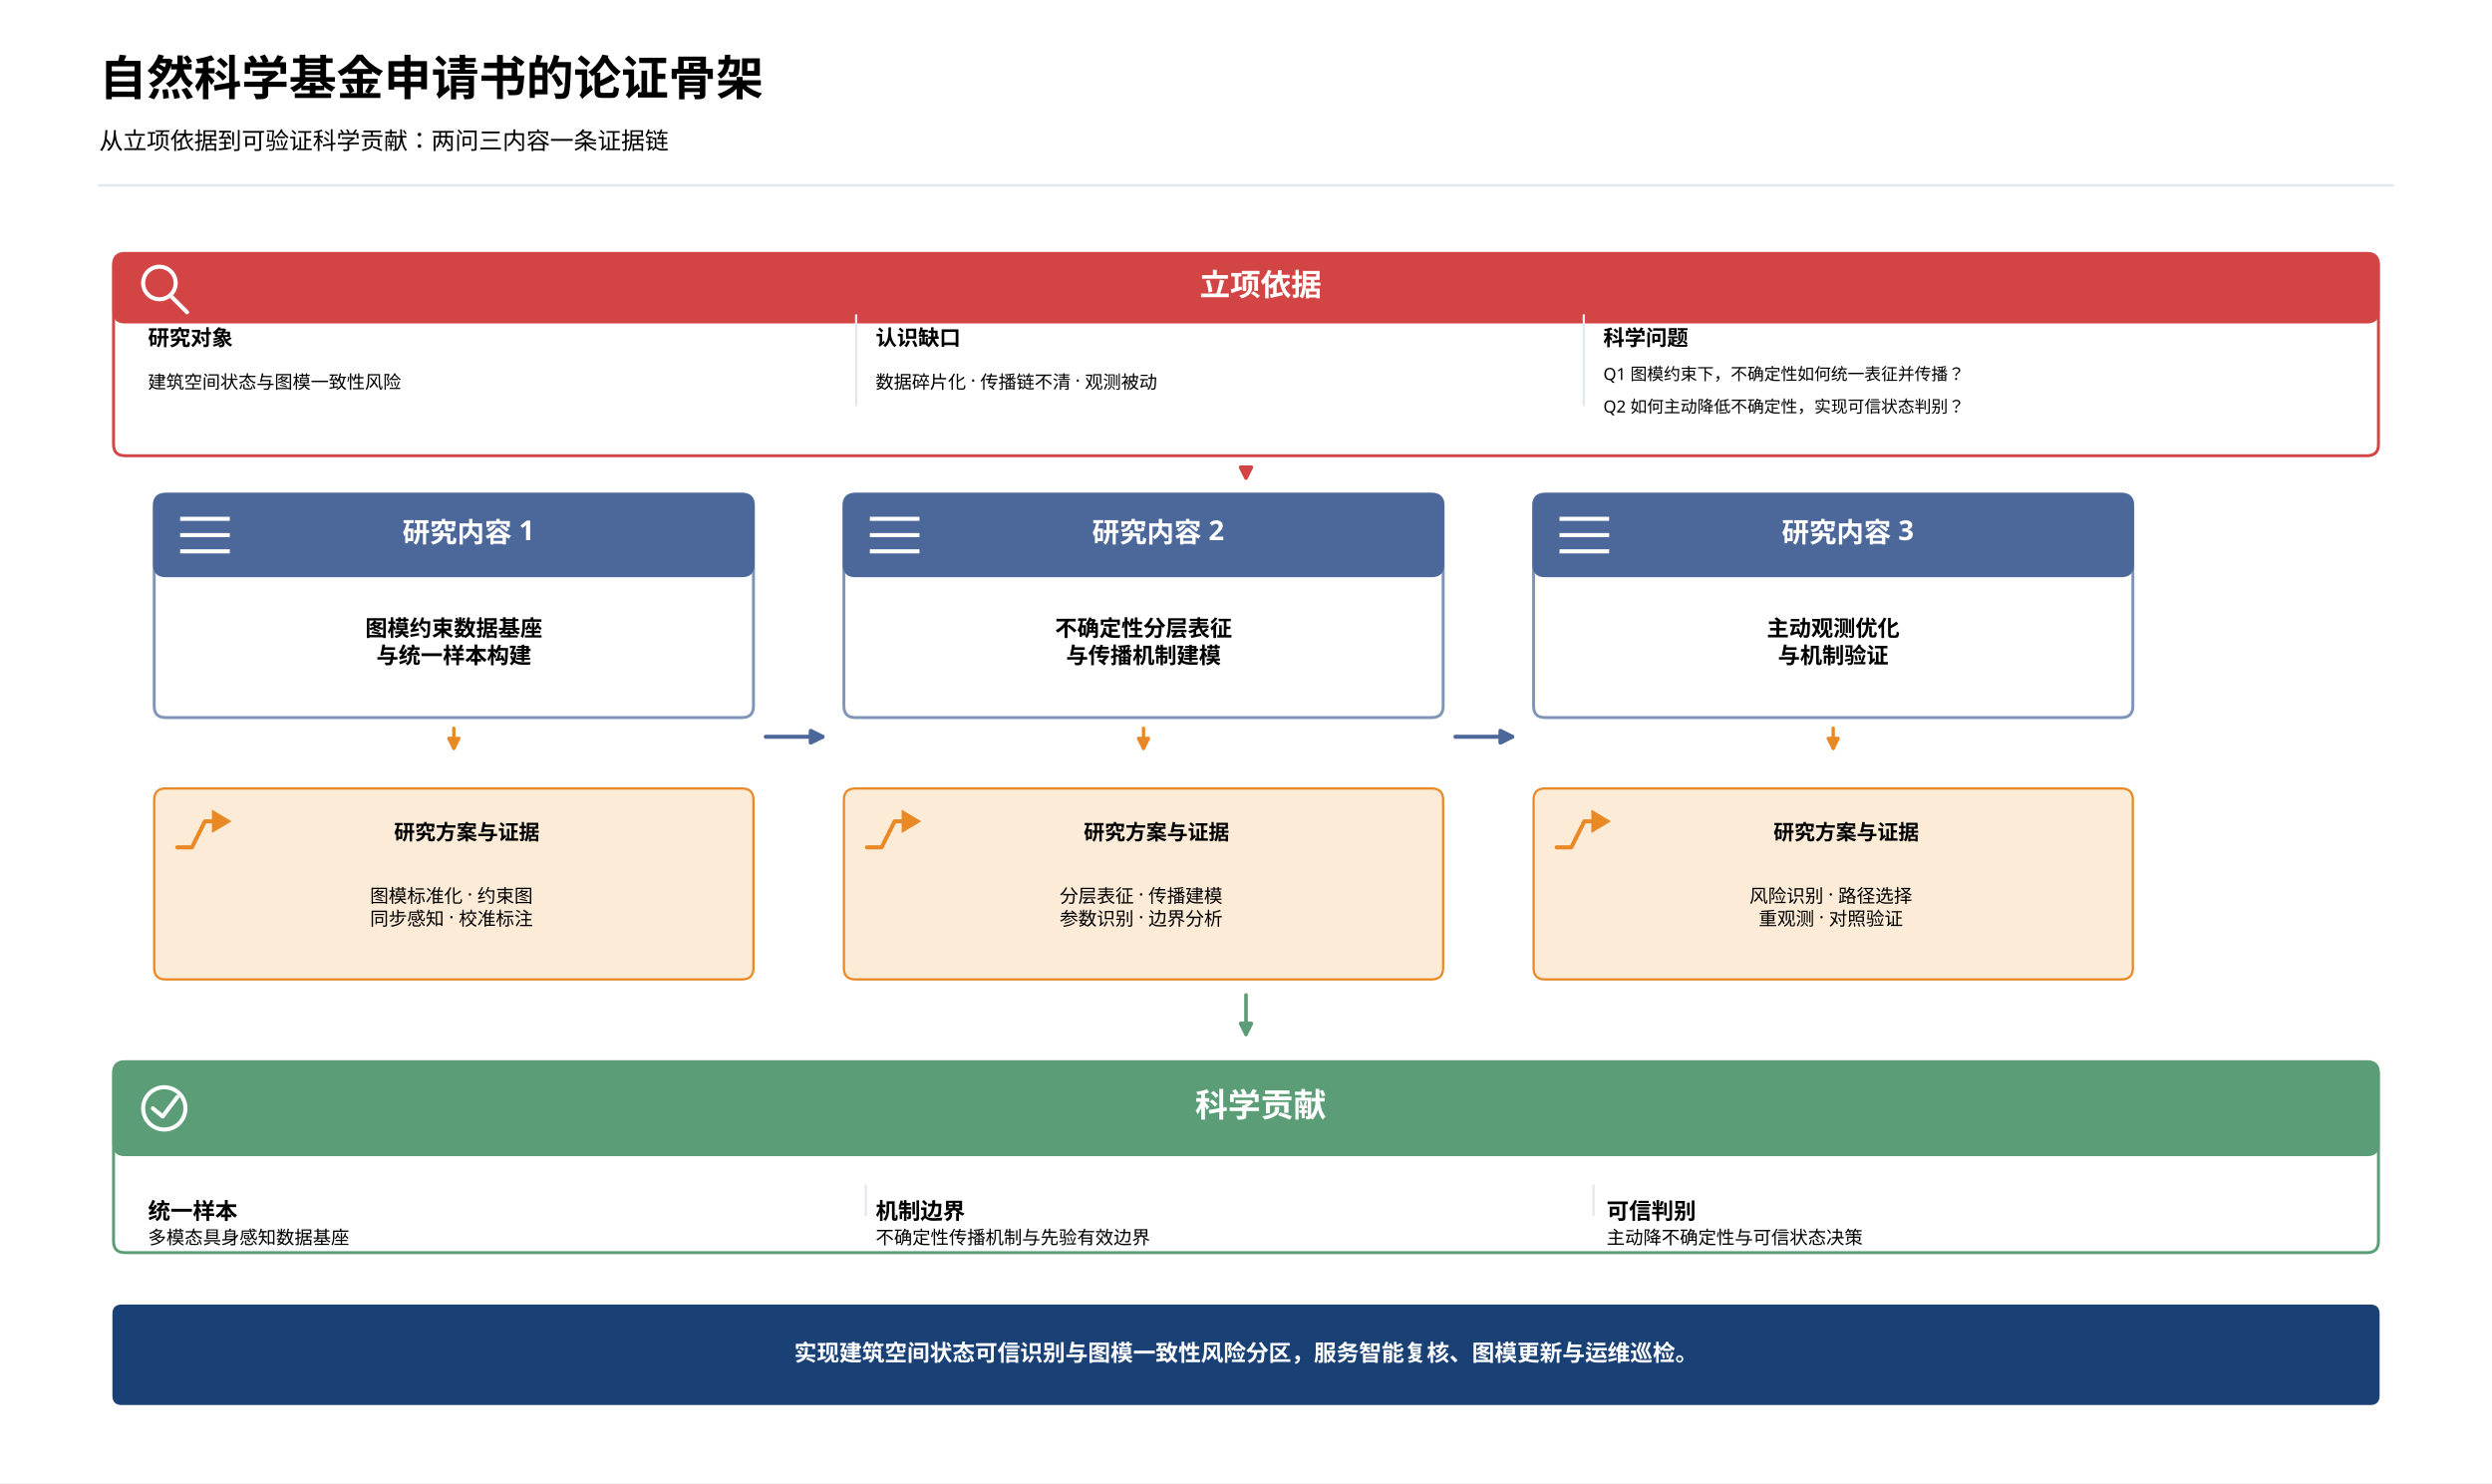
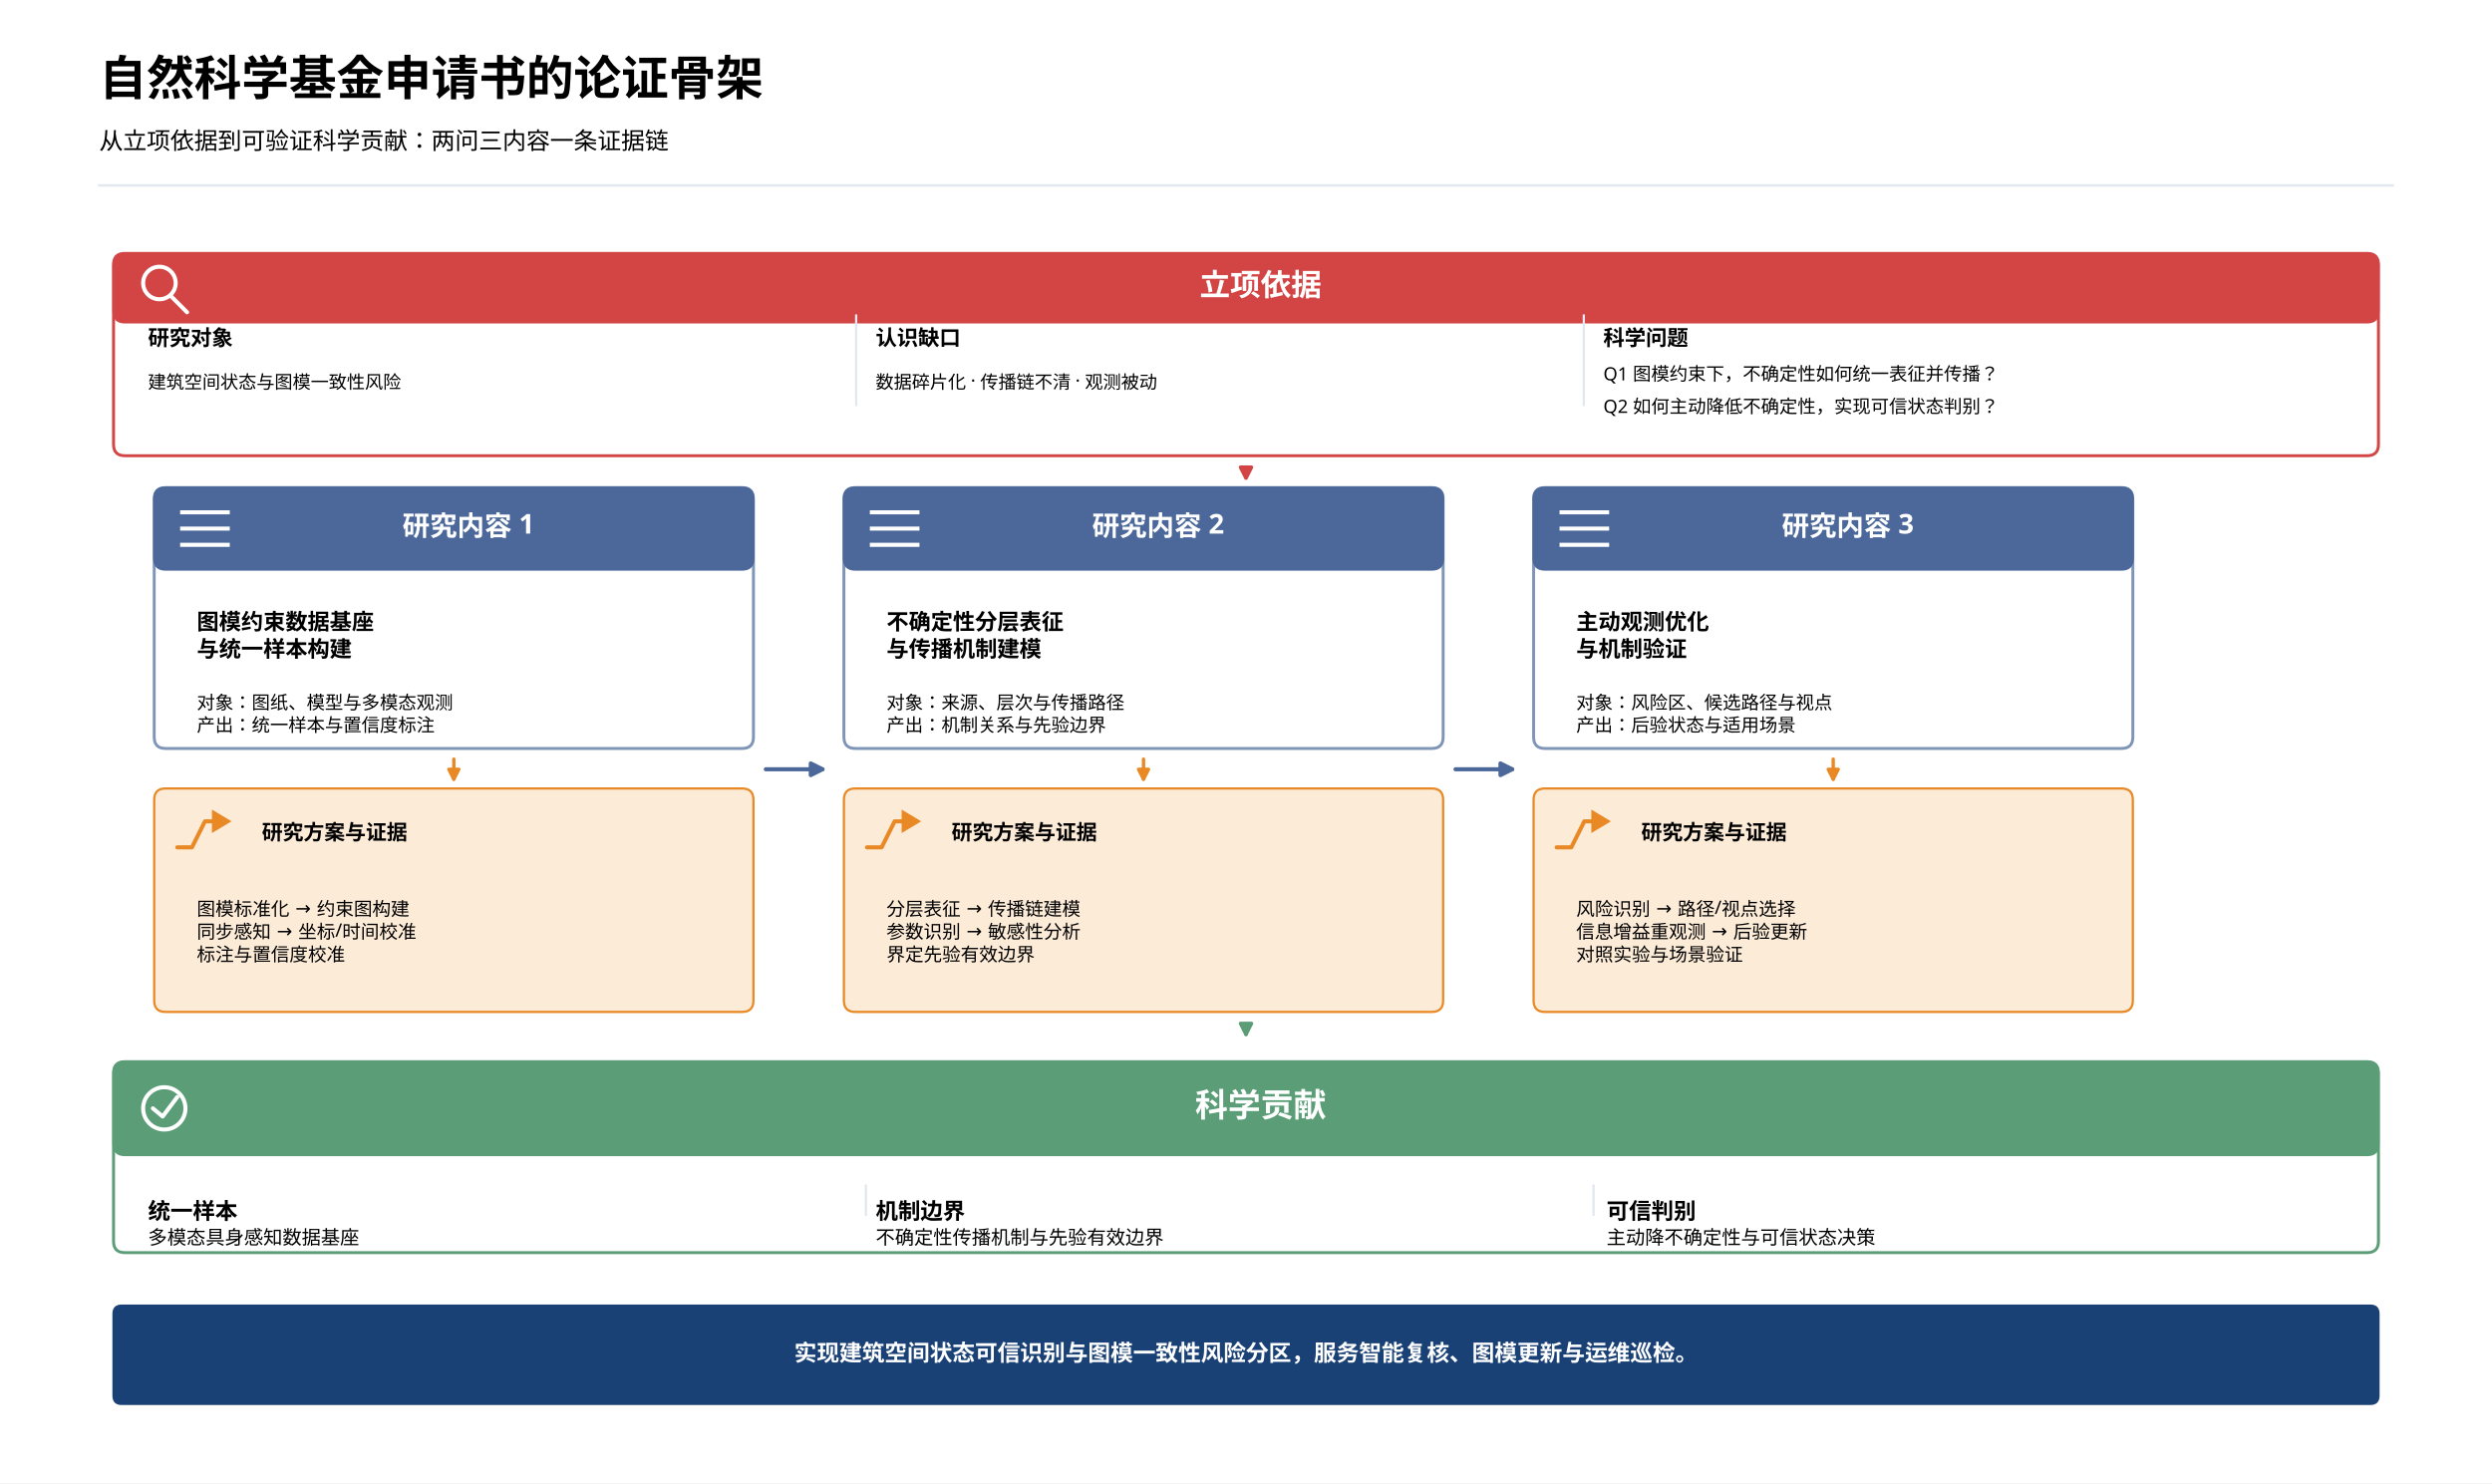
<svg xmlns="http://www.w3.org/2000/svg" width="1103.04pt" height="656.64pt" viewBox="0 0 1103.04 656.64" version="1.1">
  <defs>
    <style type="text/css">*{stroke-linejoin: round; stroke-linecap: butt}</style>
  </defs>
  <g id="figure_1">
    <g id="patch_1">
      <path d="M 0 656.64 L 1103.04 656.64 L 1103.04 0 L 0 0 z " style="fill: #ffffff" />
    </g>
    <g id="axes_1">
      <g id="line2d_1">
-         <path d="M 43.92 82.08 L 1059.12 82.08 " clip-path="url(#paf34187bd1)" style="fill: none; stroke: #e2e8f0; stroke-width: 1.1; stroke-linecap: square" />
+         <path d="M 43.92 82.08 L 1059.12 82.08 " clip-path="url(#pe3c37c07a5)" style="fill: none; stroke: #e2e8f0; stroke-width: 1.1; stroke-linecap: square" />
      </g>
      <g id="patch_2">
-         <path d="M 55.296 201.744 L 1047.744 201.744 Q 1052.784 201.744 1052.784 196.704 L 1052.784 117.216 Q 1052.784 112.176 1047.744 112.176 L 55.296 112.176 Q 50.256 112.176 50.256 117.216 L 50.256 196.704 Q 50.256 201.744 55.296 201.744 z " clip-path="url(#paf34187bd1)" style="fill: #ffffff; stroke: #d34545; stroke-width: 1.3; stroke-linejoin: miter" />
+         <path d="M 55.296 201.744 L 1047.744 201.744 Q 1052.784 201.744 1052.784 196.704 L 1052.784 117.216 Q 1052.784 112.176 1047.744 112.176 L 55.296 112.176 Q 50.256 112.176 50.256 117.216 L 50.256 196.704 Q 50.256 201.744 55.296 201.744 z " clip-path="url(#pe3c37c07a5)" style="fill: #ffffff; stroke: #d34545; stroke-width: 1.3; stroke-linejoin: miter" />
      </g>
      <g id="patch_3">
-         <path d="M 73.296 317.664 L 328.464 317.664 Q 333.504 317.664 333.504 312.624 L 333.504 223.776 Q 333.504 218.736 328.464 218.736 L 73.296 218.736 Q 68.256 218.736 68.256 223.776 L 68.256 312.624 Q 68.256 317.664 73.296 317.664 z " clip-path="url(#paf34187bd1)" style="fill: #ffffff; stroke: #7e95b7; stroke-width: 1.3; stroke-linejoin: miter" />
+         <path d="M 73.296 331.344 L 328.464 331.344 Q 333.504 331.344 333.504 326.304 L 333.504 220.896 Q 333.504 215.856 328.464 215.856 L 73.296 215.856 Q 68.256 215.856 68.256 220.896 L 68.256 326.304 Q 68.256 331.344 73.296 331.344 z " clip-path="url(#pe3c37c07a5)" style="fill: #ffffff; stroke: #7e95b7; stroke-width: 1.3; stroke-linejoin: miter" />
      </g>
      <g id="patch_4">
-         <path d="M 73.296 433.584 L 328.464 433.584 Q 333.504 433.584 333.504 428.544 L 333.504 354.096 Q 333.504 349.056 328.464 349.056 L 73.296 349.056 Q 68.256 349.056 68.256 354.096 L 68.256 428.544 Q 68.256 433.584 73.296 433.584 z " clip-path="url(#paf34187bd1)" style="fill: #fcebd7; stroke: #e88925; stroke-linejoin: miter" />
+         <path d="M 73.296 447.984 L 328.464 447.984 Q 333.504 447.984 333.504 442.944 L 333.504 354.096 Q 333.504 349.056 328.464 349.056 L 73.296 349.056 Q 68.256 349.056 68.256 354.096 L 68.256 442.944 Q 68.256 447.984 73.296 447.984 z " clip-path="url(#pe3c37c07a5)" style="fill: #fcebd7; stroke: #e88925; stroke-linejoin: miter" />
      </g>
      <g id="patch_5">
-         <path d="M 378.576 317.664 L 633.744 317.664 Q 638.784 317.664 638.784 312.624 L 638.784 223.776 Q 638.784 218.736 633.744 218.736 L 378.576 218.736 Q 373.536 218.736 373.536 223.776 L 373.536 312.624 Q 373.536 317.664 378.576 317.664 z " clip-path="url(#paf34187bd1)" style="fill: #ffffff; stroke: #7e95b7; stroke-width: 1.3; stroke-linejoin: miter" />
+         <path d="M 378.576 331.344 L 633.744 331.344 Q 638.784 331.344 638.784 326.304 L 638.784 220.896 Q 638.784 215.856 633.744 215.856 L 378.576 215.856 Q 373.536 215.856 373.536 220.896 L 373.536 326.304 Q 373.536 331.344 378.576 331.344 z " clip-path="url(#pe3c37c07a5)" style="fill: #ffffff; stroke: #7e95b7; stroke-width: 1.3; stroke-linejoin: miter" />
      </g>
      <g id="patch_6">
-         <path d="M 378.576 433.584 L 633.744 433.584 Q 638.784 433.584 638.784 428.544 L 638.784 354.096 Q 638.784 349.056 633.744 349.056 L 378.576 349.056 Q 373.536 349.056 373.536 354.096 L 373.536 428.544 Q 373.536 433.584 378.576 433.584 z " clip-path="url(#paf34187bd1)" style="fill: #fcebd7; stroke: #e88925; stroke-linejoin: miter" />
+         <path d="M 378.576 447.984 L 633.744 447.984 Q 638.784 447.984 638.784 442.944 L 638.784 354.096 Q 638.784 349.056 633.744 349.056 L 378.576 349.056 Q 373.536 349.056 373.536 354.096 L 373.536 442.944 Q 373.536 447.984 378.576 447.984 z " clip-path="url(#pe3c37c07a5)" style="fill: #fcebd7; stroke: #e88925; stroke-linejoin: miter" />
      </g>
      <g id="patch_7">
-         <path d="M 683.856 317.664 L 939.024 317.664 Q 944.064 317.664 944.064 312.624 L 944.064 223.776 Q 944.064 218.736 939.024 218.736 L 683.856 218.736 Q 678.816 218.736 678.816 223.776 L 678.816 312.624 Q 678.816 317.664 683.856 317.664 z " clip-path="url(#paf34187bd1)" style="fill: #ffffff; stroke: #7e95b7; stroke-width: 1.3; stroke-linejoin: miter" />
+         <path d="M 683.856 331.344 L 939.024 331.344 Q 944.064 331.344 944.064 326.304 L 944.064 220.896 Q 944.064 215.856 939.024 215.856 L 683.856 215.856 Q 678.816 215.856 678.816 220.896 L 678.816 326.304 Q 678.816 331.344 683.856 331.344 z " clip-path="url(#pe3c37c07a5)" style="fill: #ffffff; stroke: #7e95b7; stroke-width: 1.3; stroke-linejoin: miter" />
      </g>
      <g id="patch_8">
-         <path d="M 683.856 433.584 L 939.024 433.584 Q 944.064 433.584 944.064 428.544 L 944.064 354.096 Q 944.064 349.056 939.024 349.056 L 683.856 349.056 Q 678.816 349.056 678.816 354.096 L 678.816 428.544 Q 678.816 433.584 683.856 433.584 z " clip-path="url(#paf34187bd1)" style="fill: #fcebd7; stroke: #e88925; stroke-linejoin: miter" />
+         <path d="M 683.856 447.984 L 939.024 447.984 Q 944.064 447.984 944.064 442.944 L 944.064 354.096 Q 944.064 349.056 939.024 349.056 L 683.856 349.056 Q 678.816 349.056 678.816 354.096 L 678.816 442.944 Q 678.816 447.984 683.856 447.984 z " clip-path="url(#pe3c37c07a5)" style="fill: #fcebd7; stroke: #e88925; stroke-linejoin: miter" />
      </g>
      <g id="patch_9">
-         <path d="M 55.296 554.544 L 1047.744 554.544 Q 1052.784 554.544 1052.784 549.504 L 1052.784 475.056 Q 1052.784 470.016 1047.744 470.016 L 55.296 470.016 Q 50.256 470.016 50.256 475.056 L 50.256 549.504 Q 50.256 554.544 55.296 554.544 z " clip-path="url(#paf34187bd1)" style="fill: #ffffff; stroke: #5a9d77; stroke-width: 1.3; stroke-linejoin: miter" />
+         <path d="M 55.296 554.544 L 1047.744 554.544 Q 1052.784 554.544 1052.784 549.504 L 1052.784 475.056 Q 1052.784 470.016 1047.744 470.016 L 55.296 470.016 Q 50.256 470.016 50.256 475.056 L 50.256 549.504 Q 50.256 554.544 55.296 554.544 z " clip-path="url(#pe3c37c07a5)" style="fill: #ffffff; stroke: #5a9d77; stroke-width: 1.3; stroke-linejoin: miter" />
      </g>
      <g id="patch_10">
-         <path d="M 53.856 621.504 L 1049.184 621.504 Q 1052.784 621.504 1052.784 617.904 L 1052.784 581.616 Q 1052.784 578.016 1049.184 578.016 L 53.856 578.016 Q 50.256 578.016 50.256 581.616 L 50.256 617.904 Q 50.256 621.504 53.856 621.504 z " clip-path="url(#paf34187bd1)" style="fill: #1a4175; stroke: #1a4175; stroke-linejoin: miter" />
+         <path d="M 53.856 621.504 L 1049.184 621.504 Q 1052.784 621.504 1052.784 617.904 L 1052.784 581.616 Q 1052.784 578.016 1049.184 578.016 L 53.856 578.016 Q 50.256 578.016 50.256 581.616 L 50.256 617.904 Q 50.256 621.504 53.856 621.504 z " clip-path="url(#pe3c37c07a5)" style="fill: #1a4175; stroke: #1a4175; stroke-linejoin: miter" />
      </g>
      <g id="patch_11">
-         <path d="M 55.296 142.704 L 1047.744 142.704 Q 1052.784 142.704 1052.784 137.664 L 1052.784 117.216 Q 1052.784 112.176 1047.744 112.176 L 55.296 112.176 Q 50.256 112.176 50.256 117.216 L 50.256 137.664 Q 50.256 142.704 55.296 142.704 z " clip-path="url(#paf34187bd1)" style="fill: #d34545; stroke: #d34545; stroke-linejoin: miter" />
+         <path d="M 55.296 142.704 L 1047.744 142.704 Q 1052.784 142.704 1052.784 137.664 L 1052.784 117.216 Q 1052.784 112.176 1047.744 112.176 L 55.296 112.176 Q 50.256 112.176 50.256 117.216 L 50.256 137.664 Q 50.256 142.704 55.296 142.704 z " clip-path="url(#pe3c37c07a5)" style="fill: #d34545; stroke: #d34545; stroke-linejoin: miter" />
      </g>
      <g id="line2d_2">
-         <path d="M 378.96 179.28 L 378.96 139.68 " clip-path="url(#paf34187bd1)" style="fill: none; stroke: #e2e8f0; stroke-linecap: square" />
+         <path d="M 378.96 179.28 L 378.96 139.68 " clip-path="url(#pe3c37c07a5)" style="fill: none; stroke: #e2e8f0; stroke-linecap: square" />
      </g>
      <g id="line2d_3">
-         <path d="M 701.04 179.28 L 701.04 139.68 " clip-path="url(#paf34187bd1)" style="fill: none; stroke: #e2e8f0; stroke-linecap: square" />
+         <path d="M 701.04 179.28 L 701.04 139.68 " clip-path="url(#pe3c37c07a5)" style="fill: none; stroke: #e2e8f0; stroke-linecap: square" />
      </g>
      <g id="patch_12">
-         <path d="M 73.296 255.024 L 328.464 255.024 Q 333.504 255.024 333.504 249.984 L 333.504 223.776 Q 333.504 218.736 328.464 218.736 L 73.296 218.736 Q 68.256 218.736 68.256 223.776 L 68.256 249.984 Q 68.256 255.024 73.296 255.024 z " clip-path="url(#paf34187bd1)" style="fill: #4c689b; stroke: #4c689b; stroke-linejoin: miter" />
+         <path d="M 73.296 252.144 L 328.464 252.144 Q 333.504 252.144 333.504 247.104 L 333.504 220.896 Q 333.504 215.856 328.464 215.856 L 73.296 215.856 Q 68.256 215.856 68.256 220.896 L 68.256 247.104 Q 68.256 252.144 73.296 252.144 z " clip-path="url(#pe3c37c07a5)" style="fill: #4c689b; stroke: #4c689b; stroke-linejoin: miter" />
      </g>
      <g id="patch_13">
-         <path d="M 378.576 255.024 L 633.744 255.024 Q 638.784 255.024 638.784 249.984 L 638.784 223.776 Q 638.784 218.736 633.744 218.736 L 378.576 218.736 Q 373.536 218.736 373.536 223.776 L 373.536 249.984 Q 373.536 255.024 378.576 255.024 z " clip-path="url(#paf34187bd1)" style="fill: #4c689b; stroke: #4c689b; stroke-linejoin: miter" />
+         <path d="M 378.576 252.144 L 633.744 252.144 Q 638.784 252.144 638.784 247.104 L 638.784 220.896 Q 638.784 215.856 633.744 215.856 L 378.576 215.856 Q 373.536 215.856 373.536 220.896 L 373.536 247.104 Q 373.536 252.144 378.576 252.144 z " clip-path="url(#pe3c37c07a5)" style="fill: #4c689b; stroke: #4c689b; stroke-linejoin: miter" />
      </g>
      <g id="patch_14">
-         <path d="M 683.856 255.024 L 939.024 255.024 Q 944.064 255.024 944.064 249.984 L 944.064 223.776 Q 944.064 218.736 939.024 218.736 L 683.856 218.736 Q 678.816 218.736 678.816 223.776 L 678.816 249.984 Q 678.816 255.024 683.856 255.024 z " clip-path="url(#paf34187bd1)" style="fill: #4c689b; stroke: #4c689b; stroke-linejoin: miter" />
+         <path d="M 683.856 252.144 L 939.024 252.144 Q 944.064 252.144 944.064 247.104 L 944.064 220.896 Q 944.064 215.856 939.024 215.856 L 683.856 215.856 Q 678.816 215.856 678.816 220.896 L 678.816 247.104 Q 678.816 252.144 683.856 252.144 z " clip-path="url(#pe3c37c07a5)" style="fill: #4c689b; stroke: #4c689b; stroke-linejoin: miter" />
      </g>
      <g id="patch_15">
-         <path d="M 55.296 511.344 L 1047.744 511.344 Q 1052.784 511.344 1052.784 506.304 L 1052.784 475.056 Q 1052.784 470.016 1047.744 470.016 L 55.296 470.016 Q 50.256 470.016 50.256 475.056 L 50.256 506.304 Q 50.256 511.344 55.296 511.344 z " clip-path="url(#paf34187bd1)" style="fill: #5a9d77; stroke: #5a9d77; stroke-linejoin: miter" />
+         <path d="M 55.296 511.344 L 1047.744 511.344 Q 1052.784 511.344 1052.784 506.304 L 1052.784 475.056 Q 1052.784 470.016 1047.744 470.016 L 55.296 470.016 Q 50.256 470.016 50.256 475.056 L 50.256 506.304 Q 50.256 511.344 55.296 511.344 z " clip-path="url(#pe3c37c07a5)" style="fill: #5a9d77; stroke: #5a9d77; stroke-linejoin: miter" />
      </g>
      <g id="line2d_4">
-         <path d="M 383.28 537.84 L 383.28 524.88 " clip-path="url(#paf34187bd1)" style="fill: none; stroke: #e2e8f0; stroke-linecap: square" />
+         <path d="M 383.28 537.84 L 383.28 524.88 " clip-path="url(#pe3c37c07a5)" style="fill: none; stroke: #e2e8f0; stroke-linecap: square" />
      </g>
      <g id="line2d_5">
-         <path d="M 705.36 537.84 L 705.36 524.88 " clip-path="url(#paf34187bd1)" style="fill: none; stroke: #e2e8f0; stroke-linecap: square" />
+         <path d="M 705.36 537.84 L 705.36 524.88 " clip-path="url(#pe3c37c07a5)" style="fill: none; stroke: #e2e8f0; stroke-linecap: square" />
      </g>
      <g id="patch_16">
-         <path d="M 551.52 210.077 Q 551.52 211.758 551.52 211.65 " clip-path="url(#paf34187bd1)" style="fill: none; stroke: #d34545; stroke-width: 1.6; stroke-linecap: round" />
-         <path d="M 553.92 206.85 L 551.52 211.65 L 549.12 206.85 z " clip-path="url(#paf34187bd1)" style="fill: #d34545; stroke: #d34545; stroke-width: 1.6; stroke-linecap: round" />
+         <path d="M 551.52 210.077 Q 551.52 211.758 551.52 211.65 " clip-path="url(#pe3c37c07a5)" style="fill: none; stroke: #d34545; stroke-width: 1.6; stroke-linecap: round" />
+         <path d="M 553.92 206.85 L 551.52 211.65 L 549.12 206.85 z " clip-path="url(#pe3c37c07a5)" style="fill: #d34545; stroke: #d34545; stroke-width: 1.6; stroke-linecap: round" />
      </g>
      <g id="patch_17">
-         <path d="M 200.88 322.401 Q 200.88 327.681 200.88 331.284 " clip-path="url(#paf34187bd1)" style="fill: none; stroke: #e88925; stroke-width: 1.5; stroke-linecap: round" />
-         <path d="M 203.08 326.884 L 200.88 331.284 L 198.68 326.884 z " clip-path="url(#paf34187bd1)" style="fill: #e88925; stroke: #e88925; stroke-width: 1.5; stroke-linecap: round" />
+         <path d="M 200.88 336.081 Q 200.88 341.361 200.88 344.964 " clip-path="url(#pe3c37c07a5)" style="fill: none; stroke: #e88925; stroke-width: 1.5; stroke-linecap: round" />
+         <path d="M 203.08 340.564 L 200.88 344.964 L 198.68 340.564 z " clip-path="url(#pe3c37c07a5)" style="fill: #e88925; stroke: #e88925; stroke-width: 1.5; stroke-linecap: round" />
      </g>
      <g id="patch_18">
-         <path d="M 506.16 322.401 Q 506.16 327.681 506.16 331.284 " clip-path="url(#paf34187bd1)" style="fill: none; stroke: #e88925; stroke-width: 1.5; stroke-linecap: round" />
-         <path d="M 508.36 326.884 L 506.16 331.284 L 503.96 326.884 z " clip-path="url(#paf34187bd1)" style="fill: #e88925; stroke: #e88925; stroke-width: 1.5; stroke-linecap: round" />
+         <path d="M 506.16 336.081 Q 506.16 341.361 506.16 344.964 " clip-path="url(#pe3c37c07a5)" style="fill: none; stroke: #e88925; stroke-width: 1.5; stroke-linecap: round" />
+         <path d="M 508.36 340.564 L 506.16 344.964 L 503.96 340.564 z " clip-path="url(#pe3c37c07a5)" style="fill: #e88925; stroke: #e88925; stroke-width: 1.5; stroke-linecap: round" />
      </g>
      <g id="patch_19">
-         <path d="M 811.44 322.401 Q 811.44 327.681 811.44 331.284 " clip-path="url(#paf34187bd1)" style="fill: none; stroke: #e88925; stroke-width: 1.5; stroke-linecap: round" />
-         <path d="M 813.64 326.884 L 811.44 331.284 L 809.24 326.884 z " clip-path="url(#paf34187bd1)" style="fill: #e88925; stroke: #e88925; stroke-width: 1.5; stroke-linecap: round" />
+         <path d="M 811.44 336.081 Q 811.44 341.361 811.44 344.964 " clip-path="url(#pe3c37c07a5)" style="fill: none; stroke: #e88925; stroke-width: 1.5; stroke-linecap: round" />
+         <path d="M 813.64 340.564 L 811.44 344.964 L 809.24 340.564 z " clip-path="url(#pe3c37c07a5)" style="fill: #e88925; stroke: #e88925; stroke-width: 1.5; stroke-linecap: round" />
      </g>
      <g id="patch_20">
-         <path d="M 338.961 326.16 Q 352.521 326.16 364.068 326.16 " clip-path="url(#paf34187bd1)" style="fill: none; stroke: #4c689b; stroke-width: 1.8; stroke-linecap: round" />
-         <path d="M 358.868 323.56 L 364.068 326.16 L 358.868 328.76 z " clip-path="url(#paf34187bd1)" style="fill: #4c689b; stroke: #4c689b; stroke-width: 1.8; stroke-linecap: round" />
+         <path d="M 338.961 340.56 Q 352.521 340.56 364.068 340.56 " clip-path="url(#pe3c37c07a5)" style="fill: none; stroke: #4c689b; stroke-width: 1.8; stroke-linecap: round" />
+         <path d="M 358.868 337.96 L 364.068 340.56 L 358.868 343.16 z " clip-path="url(#pe3c37c07a5)" style="fill: #4c689b; stroke: #4c689b; stroke-width: 1.8; stroke-linecap: round" />
      </g>
      <g id="patch_21">
-         <path d="M 644.241 326.16 Q 657.801 326.16 669.348 326.16 " clip-path="url(#paf34187bd1)" style="fill: none; stroke: #4c689b; stroke-width: 1.8; stroke-linecap: round" />
-         <path d="M 664.148 323.56 L 669.348 326.16 L 664.148 328.76 z " clip-path="url(#paf34187bd1)" style="fill: #4c689b; stroke: #4c689b; stroke-width: 1.8; stroke-linecap: round" />
+         <path d="M 644.241 340.56 Q 657.801 340.56 669.348 340.56 " clip-path="url(#pe3c37c07a5)" style="fill: none; stroke: #4c689b; stroke-width: 1.8; stroke-linecap: round" />
+         <path d="M 664.148 337.96 L 669.348 340.56 L 664.148 343.16 z " clip-path="url(#pe3c37c07a5)" style="fill: #4c689b; stroke: #4c689b; stroke-width: 1.8; stroke-linecap: round" />
      </g>
      <g id="patch_22">
-         <path d="M 551.52 440.483 Q 551.52 450.081 551.52 457.89 " clip-path="url(#paf34187bd1)" style="fill: none; stroke: #5a9d77; stroke-width: 1.6; stroke-linecap: round" />
-         <path d="M 553.92 453.09 L 551.52 457.89 L 549.12 453.09 z " clip-path="url(#paf34187bd1)" style="fill: #5a9d77; stroke: #5a9d77; stroke-width: 1.6; stroke-linecap: round" />
+         <path d="M 551.52 454.881 Q 551.52 457.281 551.52 457.891 " clip-path="url(#pe3c37c07a5)" style="fill: none; stroke: #5a9d77; stroke-width: 1.6; stroke-linecap: round" />
+         <path d="M 553.92 453.091 L 551.52 457.891 L 549.12 453.091 z " clip-path="url(#pe3c37c07a5)" style="fill: #5a9d77; stroke: #5a9d77; stroke-width: 1.6; stroke-linecap: round" />
      </g>
      <g id="patch_23">
-         <path d="M 70.56 132.48 C 72.469 132.48 74.301 131.721 75.651 130.371 C 77.001 129.021 77.76 127.189 77.76 125.28 C 77.76 123.371 77.001 121.539 75.651 120.189 C 74.301 118.839 72.469 118.08 70.56 118.08 C 68.651 118.08 66.819 118.839 65.469 120.189 C 64.119 121.539 63.36 123.371 63.36 125.28 C 63.36 127.189 64.119 129.021 65.469 130.371 C 66.819 131.721 68.651 132.48 70.56 132.48 L 70.56 132.48 z " clip-path="url(#paf34187bd1)" style="fill: none; stroke: #ffffff; stroke-width: 1.8; stroke-linejoin: miter" />
+         <path d="M 70.56 132.48 C 72.469 132.48 74.301 131.721 75.651 130.371 C 77.001 129.021 77.76 127.189 77.76 125.28 C 77.76 123.371 77.001 121.539 75.651 120.189 C 74.301 118.839 72.469 118.08 70.56 118.08 C 68.651 118.08 66.819 118.839 65.469 120.189 C 64.119 121.539 63.36 123.371 63.36 125.28 C 63.36 127.189 64.119 129.021 65.469 130.371 C 66.819 131.721 68.651 132.48 70.56 132.48 L 70.56 132.48 z " clip-path="url(#pe3c37c07a5)" style="fill: none; stroke: #ffffff; stroke-width: 1.8; stroke-linejoin: miter" />
      </g>
      <g id="line2d_6">
-         <path d="M 75.6 131.04 L 82.8 138.24 " clip-path="url(#paf34187bd1)" style="fill: none; stroke: #ffffff; stroke-width: 1.8; stroke-linecap: round" />
+         <path d="M 75.6 131.04 L 82.8 138.24 " clip-path="url(#pe3c37c07a5)" style="fill: none; stroke: #ffffff; stroke-width: 1.8; stroke-linecap: round" />
      </g>
      <g id="text_1">
        <text style="font-weight: 700; font-size: 13.5px; font-family: 'Microsoft YaHei'; text-anchor: middle; fill: #ffffff" x="558" y="130.885" transform="rotate(-0 558 130.8846)">立项依据</text>
      </g>
      <g id="text_2">
        <text style="font-weight: 700; font-size: 9.4px; font-family: 'Microsoft YaHei'; text-anchor: start" x="65.52" y="152.878" transform="rotate(-0 65.52 152.8785)">研究对象</text>
      </g>
      <g id="text_3">
        <text style="font-size: 8px; font-family: 'Microsoft YaHei'; text-anchor: start" x="65.52" y="171.961" transform="rotate(-0 65.52 171.9613)">建筑空间状态与图模一致性风险</text>
      </g>
      <g id="text_4">
        <text style="font-weight: 700; font-size: 9.4px; font-family: 'Microsoft YaHei'; text-anchor: start" x="387.6" y="152.878" transform="rotate(-0 387.6 152.8785)">认识缺口</text>
      </g>
      <g id="text_5">
        <text style="font-size: 8px; font-family: 'Microsoft YaHei'; text-anchor: start" x="387.6" y="171.961" transform="rotate(-0 387.6 171.9613)">数据碎片化 · 传播链不清 · 观测被动</text>
      </g>
      <g id="text_6">
        <text style="font-weight: 700; font-size: 9.4px; font-family: 'Microsoft YaHei'; text-anchor: start" x="709.68" y="152.878" transform="rotate(-0 709.68 152.8785)">科学问题</text>
      </g>
      <g id="text_7">
-         <text style="font-size: 7.4px; font-family: 'Microsoft YaHei'; text-anchor: start" x="709.68" y="168.208" transform="rotate(-0 709.68 168.2082)">Q1  图模约束下，不确定性如何统一表征并传播？</text>
+         <text style="font-size: 8.1px; font-family: 'Microsoft YaHei'; text-anchor: start" x="709.68" y="168.387" transform="rotate(-0 709.68 168.3868)">Q1  图模约束下，不确定性如何统一表征并传播？</text>
      </g>
      <g id="text_8">
-         <text style="font-size: 7.4px; font-family: 'Microsoft YaHei'; text-anchor: start" x="709.68" y="182.608" transform="rotate(-0 709.68 182.6082)">Q2  如何主动降低不确定性，实现可信状态判别？</text>
+         <text style="font-size: 8.1px; font-family: 'Microsoft YaHei'; text-anchor: start" x="709.68" y="182.787" transform="rotate(-0 709.68 182.7868)">Q2  如何主动降低不确定性，实现可信状态判别？</text>
      </g>
      <g id="line2d_7">
-         <path d="M 80.64 229.68 L 100.8 229.68 " clip-path="url(#paf34187bd1)" style="fill: none; stroke: #ffffff; stroke-width: 1.8; stroke-linecap: square" />
+         <path d="M 80.64 226.8 L 100.8 226.8 " clip-path="url(#pe3c37c07a5)" style="fill: none; stroke: #ffffff; stroke-width: 1.8; stroke-linecap: square" />
      </g>
      <g id="line2d_8">
-         <path d="M 80.64 236.88 L 100.8 236.88 " clip-path="url(#paf34187bd1)" style="fill: none; stroke: #ffffff; stroke-width: 1.8; stroke-linecap: square" />
+         <path d="M 80.64 234 L 100.8 234 " clip-path="url(#pe3c37c07a5)" style="fill: none; stroke: #ffffff; stroke-width: 1.8; stroke-linecap: square" />
      </g>
      <g id="line2d_9">
-         <path d="M 80.64 244.08 L 100.8 244.08 " clip-path="url(#paf34187bd1)" style="fill: none; stroke: #ffffff; stroke-width: 1.8; stroke-linecap: square" />
+         <path d="M 80.64 241.2 L 100.8 241.2 " clip-path="url(#pe3c37c07a5)" style="fill: none; stroke: #ffffff; stroke-width: 1.8; stroke-linecap: square" />
      </g>
      <g id="text_9">
-         <text style="font-weight: 700; font-size: 12.1px; font-family: 'Microsoft YaHei'; text-anchor: middle; fill: #ffffff" x="207.36" y="239.967" transform="rotate(-0 207.36 239.9674)">研究内容 1</text>
+         <text style="font-weight: 700; font-size: 12.1px; font-family: 'Microsoft YaHei'; text-anchor: middle; fill: #ffffff" x="207.36" y="237.087" transform="rotate(-0 207.36 237.0874)">研究内容 1</text>
      </g>
      <g id="text_10">
-         <text style="font-weight: 700; font-size: 9.8px; font-family: 'Microsoft YaHei'" transform="translate(161.68 281.5964)">图模约束数据基座</text>
-         <text style="font-weight: 700; font-size: 9.8px; font-family: 'Microsoft YaHei'" transform="translate(166.58 293.6447)">与统一样本构建</text>
+         <text style="font-weight: 700; font-size: 9.8px; font-family: 'Microsoft YaHei'" transform="translate(87.12 278.7164)">图模约束数据基座</text>
+         <text style="font-weight: 700; font-size: 9.8px; font-family: 'Microsoft YaHei'" transform="translate(87.12 290.7647)">与统一样本构建</text>
+       </g>
+       <g id="text_11">
+         <text style="font-size: 8.1px; font-family: 'Microsoft YaHei'" transform="translate(87.12 313.8876)">对象：图纸、模型与多模态观测</text>
+         <text style="font-size: 8.1px; font-family: 'Microsoft YaHei'" transform="translate(87.12 323.8459)">产出：统一样本与置信度标注</text>
      </g>
      <g id="line2d_10">
-         <path d="M 78.48 375.12 L 84.96 375.12 L 90.72 363.6 L 97.92 363.6 " clip-path="url(#paf34187bd1)" style="fill: none; stroke: #e88925; stroke-width: 1.8; stroke-linecap: round" />
+         <path d="M 78.48 375.12 L 84.96 375.12 L 90.72 363.6 L 97.92 363.6 " clip-path="url(#pe3c37c07a5)" style="fill: none; stroke: #e88925; stroke-width: 1.8; stroke-linecap: round" />
      </g>
      <g id="patch_24">
-         <path d="M 94.32 359.28 L 101.52 363.6 L 94.32 367.92 z " clip-path="url(#paf34187bd1)" style="fill: #e88925; stroke: #e88925; stroke-linejoin: miter" />
-       </g>
-       <g id="text_11">
-         <text style="font-weight: 700; font-size: 9.2px; font-family: 'Microsoft YaHei'; text-anchor: middle" x="206.64" y="371.707" transform="rotate(-0 206.64 371.7074)">研究方案与证据</text>
+         <path d="M 94.32 359.28 L 101.52 363.6 L 94.32 367.92 z " clip-path="url(#pe3c37c07a5)" style="fill: #e88925; stroke: #e88925; stroke-linejoin: miter" />
      </g>
      <g id="text_12">
-         <text style="font-size: 8.2px; font-family: 'Microsoft YaHei'" transform="translate(163.784 399.5317)">图模标准化 · 约束图</text>
-         <text style="font-size: 8.2px; font-family: 'Microsoft YaHei'" transform="translate(163.784 409.6129)">同步感知 · 校准标注</text>
+         <text style="font-weight: 700; font-size: 9.2px; font-family: 'Microsoft YaHei'; text-anchor: start" x="115.92" y="371.707" transform="rotate(-0 115.92 371.7074)">研究方案与证据</text>
+       </g>
+       <g id="text_13">
+         <text style="font-size: 8.2px; font-family: 'Microsoft YaHei'" transform="translate(87.12 405.291)">图模标准化 → 约束图构建</text>
+         <text style="font-size: 8.2px; font-family: 'Microsoft YaHei'" transform="translate(87.12 415.3723)">同步感知 → 坐标/时间校准</text>
+         <text style="font-size: 8.2px; font-family: 'Microsoft YaHei'" transform="translate(87.12 425.4535)">标注与置信度校准</text>
      </g>
      <g id="line2d_11">
-         <path d="M 385.92 229.68 L 406.08 229.68 " clip-path="url(#paf34187bd1)" style="fill: none; stroke: #ffffff; stroke-width: 1.8; stroke-linecap: square" />
+         <path d="M 385.92 226.8 L 406.08 226.8 " clip-path="url(#pe3c37c07a5)" style="fill: none; stroke: #ffffff; stroke-width: 1.8; stroke-linecap: square" />
      </g>
      <g id="line2d_12">
-         <path d="M 385.92 236.88 L 406.08 236.88 " clip-path="url(#paf34187bd1)" style="fill: none; stroke: #ffffff; stroke-width: 1.8; stroke-linecap: square" />
+         <path d="M 385.92 234 L 406.08 234 " clip-path="url(#pe3c37c07a5)" style="fill: none; stroke: #ffffff; stroke-width: 1.8; stroke-linecap: square" />
      </g>
      <g id="line2d_13">
-         <path d="M 385.92 244.08 L 406.08 244.08 " clip-path="url(#paf34187bd1)" style="fill: none; stroke: #ffffff; stroke-width: 1.8; stroke-linecap: square" />
-       </g>
-       <g id="text_13">
-         <text style="font-weight: 700; font-size: 12.1px; font-family: 'Microsoft YaHei'; text-anchor: middle; fill: #ffffff" x="512.64" y="239.967" transform="rotate(-0 512.64 239.9674)">研究内容 2</text>
+         <path d="M 385.92 241.2 L 406.08 241.2 " clip-path="url(#pe3c37c07a5)" style="fill: none; stroke: #ffffff; stroke-width: 1.8; stroke-linecap: square" />
      </g>
      <g id="text_14">
-         <text style="font-weight: 700; font-size: 9.8px; font-family: 'Microsoft YaHei'" transform="translate(466.96 281.5964)">不确定性分层表征</text>
-         <text style="font-weight: 700; font-size: 9.8px; font-family: 'Microsoft YaHei'" transform="translate(471.86 293.6447)">与传播机制建模</text>
+         <text style="font-weight: 700; font-size: 12.1px; font-family: 'Microsoft YaHei'; text-anchor: middle; fill: #ffffff" x="512.64" y="237.087" transform="rotate(-0 512.64 237.0874)">研究内容 2</text>
+       </g>
+       <g id="text_15">
+         <text style="font-weight: 700; font-size: 9.8px; font-family: 'Microsoft YaHei'" transform="translate(392.4 278.7164)">不确定性分层表征</text>
+         <text style="font-weight: 700; font-size: 9.8px; font-family: 'Microsoft YaHei'" transform="translate(392.4 290.7647)">与传播机制建模</text>
+       </g>
+       <g id="text_16">
+         <text style="font-size: 8.1px; font-family: 'Microsoft YaHei'" transform="translate(392.4 313.8876)">对象：来源、层次与传播路径</text>
+         <text style="font-size: 8.1px; font-family: 'Microsoft YaHei'" transform="translate(392.4 323.8459)">产出：机制关系与先验边界</text>
      </g>
      <g id="line2d_14">
-         <path d="M 383.76 375.12 L 390.24 375.12 L 396 363.6 L 403.2 363.6 " clip-path="url(#paf34187bd1)" style="fill: none; stroke: #e88925; stroke-width: 1.8; stroke-linecap: round" />
+         <path d="M 383.76 375.12 L 390.24 375.12 L 396 363.6 L 403.2 363.6 " clip-path="url(#pe3c37c07a5)" style="fill: none; stroke: #e88925; stroke-width: 1.8; stroke-linecap: round" />
      </g>
      <g id="patch_25">
-         <path d="M 399.6 359.28 L 406.8 363.6 L 399.6 367.92 z " clip-path="url(#paf34187bd1)" style="fill: #e88925; stroke: #e88925; stroke-linejoin: miter" />
-       </g>
-       <g id="text_15">
-         <text style="font-weight: 700; font-size: 9.2px; font-family: 'Microsoft YaHei'; text-anchor: middle" x="511.92" y="371.707" transform="rotate(-0 511.92 371.7074)">研究方案与证据</text>
-       </g>
-       <g id="text_16">
-         <text style="font-size: 8.2px; font-family: 'Microsoft YaHei'" transform="translate(469.064 399.5317)">分层表征 · 传播建模</text>
-         <text style="font-size: 8.2px; font-family: 'Microsoft YaHei'" transform="translate(469.064 409.6129)">参数识别 · 边界分析</text>
+         <path d="M 399.6 359.28 L 406.8 363.6 L 399.6 367.92 z " clip-path="url(#pe3c37c07a5)" style="fill: #e88925; stroke: #e88925; stroke-linejoin: miter" />
+       </g>
+       <g id="text_17">
+         <text style="font-weight: 700; font-size: 9.2px; font-family: 'Microsoft YaHei'; text-anchor: start" x="421.2" y="371.707" transform="rotate(-0 421.2 371.7074)">研究方案与证据</text>
+       </g>
+       <g id="text_18">
+         <text style="font-size: 8.2px; font-family: 'Microsoft YaHei'" transform="translate(392.4 405.291)">分层表征 → 传播链建模</text>
+         <text style="font-size: 8.2px; font-family: 'Microsoft YaHei'" transform="translate(392.4 415.3723)">参数识别 → 敏感性分析</text>
+         <text style="font-size: 8.2px; font-family: 'Microsoft YaHei'" transform="translate(392.4 425.4535)">界定先验有效边界</text>
      </g>
      <g id="line2d_15">
-         <path d="M 691.2 229.68 L 711.36 229.68 " clip-path="url(#paf34187bd1)" style="fill: none; stroke: #ffffff; stroke-width: 1.8; stroke-linecap: square" />
+         <path d="M 691.2 226.8 L 711.36 226.8 " clip-path="url(#pe3c37c07a5)" style="fill: none; stroke: #ffffff; stroke-width: 1.8; stroke-linecap: square" />
      </g>
      <g id="line2d_16">
-         <path d="M 691.2 236.88 L 711.36 236.88 " clip-path="url(#paf34187bd1)" style="fill: none; stroke: #ffffff; stroke-width: 1.8; stroke-linecap: square" />
+         <path d="M 691.2 234 L 711.36 234 " clip-path="url(#pe3c37c07a5)" style="fill: none; stroke: #ffffff; stroke-width: 1.8; stroke-linecap: square" />
      </g>
      <g id="line2d_17">
-         <path d="M 691.2 244.08 L 711.36 244.08 " clip-path="url(#paf34187bd1)" style="fill: none; stroke: #ffffff; stroke-width: 1.8; stroke-linecap: square" />
-       </g>
-       <g id="text_17">
-         <text style="font-weight: 700; font-size: 12.1px; font-family: 'Microsoft YaHei'; text-anchor: middle; fill: #ffffff" x="817.92" y="239.967" transform="rotate(-0 817.92 239.9674)">研究内容 3</text>
-       </g>
-       <g id="text_18">
-         <text style="font-weight: 700; font-size: 9.8px; font-family: 'Microsoft YaHei'" transform="translate(782.04 281.5964)">主动观测优化</text>
-         <text style="font-weight: 700; font-size: 9.8px; font-family: 'Microsoft YaHei'" transform="translate(786.94 293.6447)">与机制验证</text>
+         <path d="M 691.2 241.2 L 711.36 241.2 " clip-path="url(#pe3c37c07a5)" style="fill: none; stroke: #ffffff; stroke-width: 1.8; stroke-linecap: square" />
+       </g>
+       <g id="text_19">
+         <text style="font-weight: 700; font-size: 12.1px; font-family: 'Microsoft YaHei'; text-anchor: middle; fill: #ffffff" x="817.92" y="237.087" transform="rotate(-0 817.92 237.0874)">研究内容 3</text>
+       </g>
+       <g id="text_20">
+         <text style="font-weight: 700; font-size: 9.8px; font-family: 'Microsoft YaHei'" transform="translate(697.68 278.7164)">主动观测优化</text>
+         <text style="font-weight: 700; font-size: 9.8px; font-family: 'Microsoft YaHei'" transform="translate(697.68 290.7647)">与机制验证</text>
+       </g>
+       <g id="text_21">
+         <text style="font-size: 8.1px; font-family: 'Microsoft YaHei'" transform="translate(697.68 313.8876)">对象：风险区、候选路径与视点</text>
+         <text style="font-size: 8.1px; font-family: 'Microsoft YaHei'" transform="translate(697.68 323.8459)">产出：后验状态与适用场景</text>
      </g>
      <g id="line2d_18">
-         <path d="M 689.04 375.12 L 695.52 375.12 L 701.28 363.6 L 708.48 363.6 " clip-path="url(#paf34187bd1)" style="fill: none; stroke: #e88925; stroke-width: 1.8; stroke-linecap: round" />
+         <path d="M 689.04 375.12 L 695.52 375.12 L 701.28 363.6 L 708.48 363.6 " clip-path="url(#pe3c37c07a5)" style="fill: none; stroke: #e88925; stroke-width: 1.8; stroke-linecap: round" />
      </g>
      <g id="patch_26">
-         <path d="M 704.88 359.28 L 712.08 363.6 L 704.88 367.92 z " clip-path="url(#paf34187bd1)" style="fill: #e88925; stroke: #e88925; stroke-linejoin: miter" />
-       </g>
-       <g id="text_19">
-         <text style="font-weight: 700; font-size: 9.2px; font-family: 'Microsoft YaHei'; text-anchor: middle" x="817.2" y="371.707" transform="rotate(-0 817.2 371.7074)">研究方案与证据</text>
-       </g>
-       <g id="text_20">
-         <text style="font-size: 8.2px; font-family: 'Microsoft YaHei'" transform="translate(774.344 399.5317)">风险识别 · 路径选择</text>
-         <text style="font-size: 8.2px; font-family: 'Microsoft YaHei'" transform="translate(778.444 409.6129)">重观测 · 对照验证</text>
+         <path d="M 704.88 359.28 L 712.08 363.6 L 704.88 367.92 z " clip-path="url(#pe3c37c07a5)" style="fill: #e88925; stroke: #e88925; stroke-linejoin: miter" />
+       </g>
+       <g id="text_22">
+         <text style="font-weight: 700; font-size: 9.2px; font-family: 'Microsoft YaHei'; text-anchor: start" x="726.48" y="371.707" transform="rotate(-0 726.48 371.7074)">研究方案与证据</text>
+       </g>
+       <g id="text_23">
+         <text style="font-size: 8.2px; font-family: 'Microsoft YaHei'" transform="translate(697.68 405.291)">风险识别 → 路径/视点选择</text>
+         <text style="font-size: 8.2px; font-family: 'Microsoft YaHei'" transform="translate(697.68 415.3723)">信息增益重观测 → 后验更新</text>
+         <text style="font-size: 8.2px; font-family: 'Microsoft YaHei'" transform="translate(697.68 425.4535)">对照实验与场景验证</text>
      </g>
      <g id="patch_27">
-         <path d="M 72.72 500.04 C 75.202 500.04 77.583 499.054 79.339 497.299 C 81.094 495.543 82.08 493.162 82.08 490.68 C 82.08 488.198 81.094 485.817 79.339 484.061 C 77.583 482.306 75.202 481.32 72.72 481.32 C 70.238 481.32 67.857 482.306 66.101 484.061 C 64.346 485.817 63.36 488.198 63.36 490.68 C 63.36 493.162 64.346 495.543 66.101 497.299 C 67.857 499.054 70.238 500.04 72.72 500.04 L 72.72 500.04 z " clip-path="url(#paf34187bd1)" style="fill: none; stroke: #ffffff; stroke-width: 1.8; stroke-linejoin: miter" />
+         <path d="M 72.72 500.04 C 75.202 500.04 77.583 499.054 79.339 497.299 C 81.094 495.543 82.08 493.162 82.08 490.68 C 82.08 488.198 81.094 485.817 79.339 484.061 C 77.583 482.306 75.202 481.32 72.72 481.32 C 70.238 481.32 67.857 482.306 66.101 484.061 C 64.346 485.817 63.36 488.198 63.36 490.68 C 63.36 493.162 64.346 495.543 66.101 497.299 C 67.857 499.054 70.238 500.04 72.72 500.04 L 72.72 500.04 z " clip-path="url(#pe3c37c07a5)" style="fill: none; stroke: #ffffff; stroke-width: 1.8; stroke-linejoin: miter" />
      </g>
      <g id="line2d_19">
-         <path d="M 67.68 490.68 L 72 494.28 L 78.48 485.64 " clip-path="url(#paf34187bd1)" style="fill: none; stroke: #ffffff; stroke-width: 1.8; stroke-linecap: round" />
-       </g>
-       <g id="text_21">
+         <path d="M 67.68 490.68 L 72 494.28 L 78.48 485.64 " clip-path="url(#pe3c37c07a5)" style="fill: none; stroke: #ffffff; stroke-width: 1.8; stroke-linecap: round" />
+       </g>
+       <g id="text_24">
        <text style="font-weight: 700; font-size: 14.5px; font-family: 'Microsoft YaHei'; text-anchor: middle; fill: #ffffff" x="558" y="494.38" transform="rotate(-0 558 494.3798)">科学贡献</text>
      </g>
-       <g id="text_22">
+       <g id="text_25">
        <text style="font-weight: 700; font-size: 9.9px; font-family: 'Microsoft YaHei'; text-anchor: start" x="65.52" y="539.646" transform="rotate(-0 65.52 539.646)">统一样本</text>
      </g>
-       <g id="text_23">
-         <text style="font-size: 8.1px; font-family: 'Microsoft YaHei'; text-anchor: start" x="65.52" y="550.707" transform="rotate(-0 65.52 550.7068)">多模态具身感知数据基座</text>
-       </g>
-       <g id="text_24">
+       <g id="text_26">
+         <text style="font-size: 8.5px; font-family: 'Microsoft YaHei'; text-anchor: start" x="65.52" y="550.809" transform="rotate(-0 65.52 550.8088)">多模态具身感知数据基座</text>
+       </g>
+       <g id="text_27">
        <text style="font-weight: 700; font-size: 9.9px; font-family: 'Microsoft YaHei'; text-anchor: start" x="387.6" y="539.646" transform="rotate(-0 387.6 539.646)">机制边界</text>
      </g>
-       <g id="text_25">
-         <text style="font-size: 8.1px; font-family: 'Microsoft YaHei'; text-anchor: start" x="387.6" y="550.707" transform="rotate(-0 387.6 550.7068)">不确定性传播机制与先验有效边界</text>
-       </g>
-       <g id="text_26">
+       <g id="text_28">
+         <text style="font-size: 8.5px; font-family: 'Microsoft YaHei'; text-anchor: start" x="387.6" y="550.809" transform="rotate(-0 387.6 550.8088)">不确定性传播机制与先验有效边界</text>
+       </g>
+       <g id="text_29">
        <text style="font-weight: 700; font-size: 9.9px; font-family: 'Microsoft YaHei'; text-anchor: start" x="711.12" y="539.646" transform="rotate(-0 711.12 539.646)">可信判别</text>
      </g>
-       <g id="text_27">
-         <text style="font-size: 8.1px; font-family: 'Microsoft YaHei'; text-anchor: start" x="711.12" y="550.707" transform="rotate(-0 711.12 550.7068)">主动降不确定性与可信状态决策</text>
-       </g>
-       <g id="text_28">
+       <g id="text_30">
+         <text style="font-size: 8.5px; font-family: 'Microsoft YaHei'; text-anchor: start" x="711.12" y="550.809" transform="rotate(-0 711.12 550.8088)">主动降不确定性与可信状态决策</text>
+       </g>
+       <g id="text_31">
        <text style="font-weight: 700; font-size: 10px; font-family: 'Microsoft YaHei'; text-anchor: middle; fill: #ffffff" x="551.52" y="602.475" transform="rotate(-0 551.52 602.4748)">实现建筑空间状态可信识别与图模一致性风险分区，服务智能复核、图模更新与运维巡检。</text>
      </g>
-       <g id="text_29">
+       <g id="text_32">
        <text style="font-weight: 700; font-size: 21px; font-family: 'Microsoft YaHei'; text-anchor: start" x="43.92" y="42.078" transform="rotate(-0 43.92 42.07828)">自然科学基金申请书的论证骨架</text>
      </g>
-       <g id="text_30">
+       <g id="text_33">
        <text style="font-size: 10.5px; font-family: 'Microsoft YaHei'; text-anchor: start" x="43.92" y="66.039" transform="rotate(-0 43.92 66.03914)">从立项依据到可验证科学贡献：两问三内容一条证据链</text>
      </g>
    </g>
  </g>
  <defs>
-     <clipPath id="paf34187bd1">
+     <clipPath id="pe3c37c07a5">
      <rect x="4.32" y="4.32" width="1094.4" height="648" />
    </clipPath>
  </defs>
</svg>
